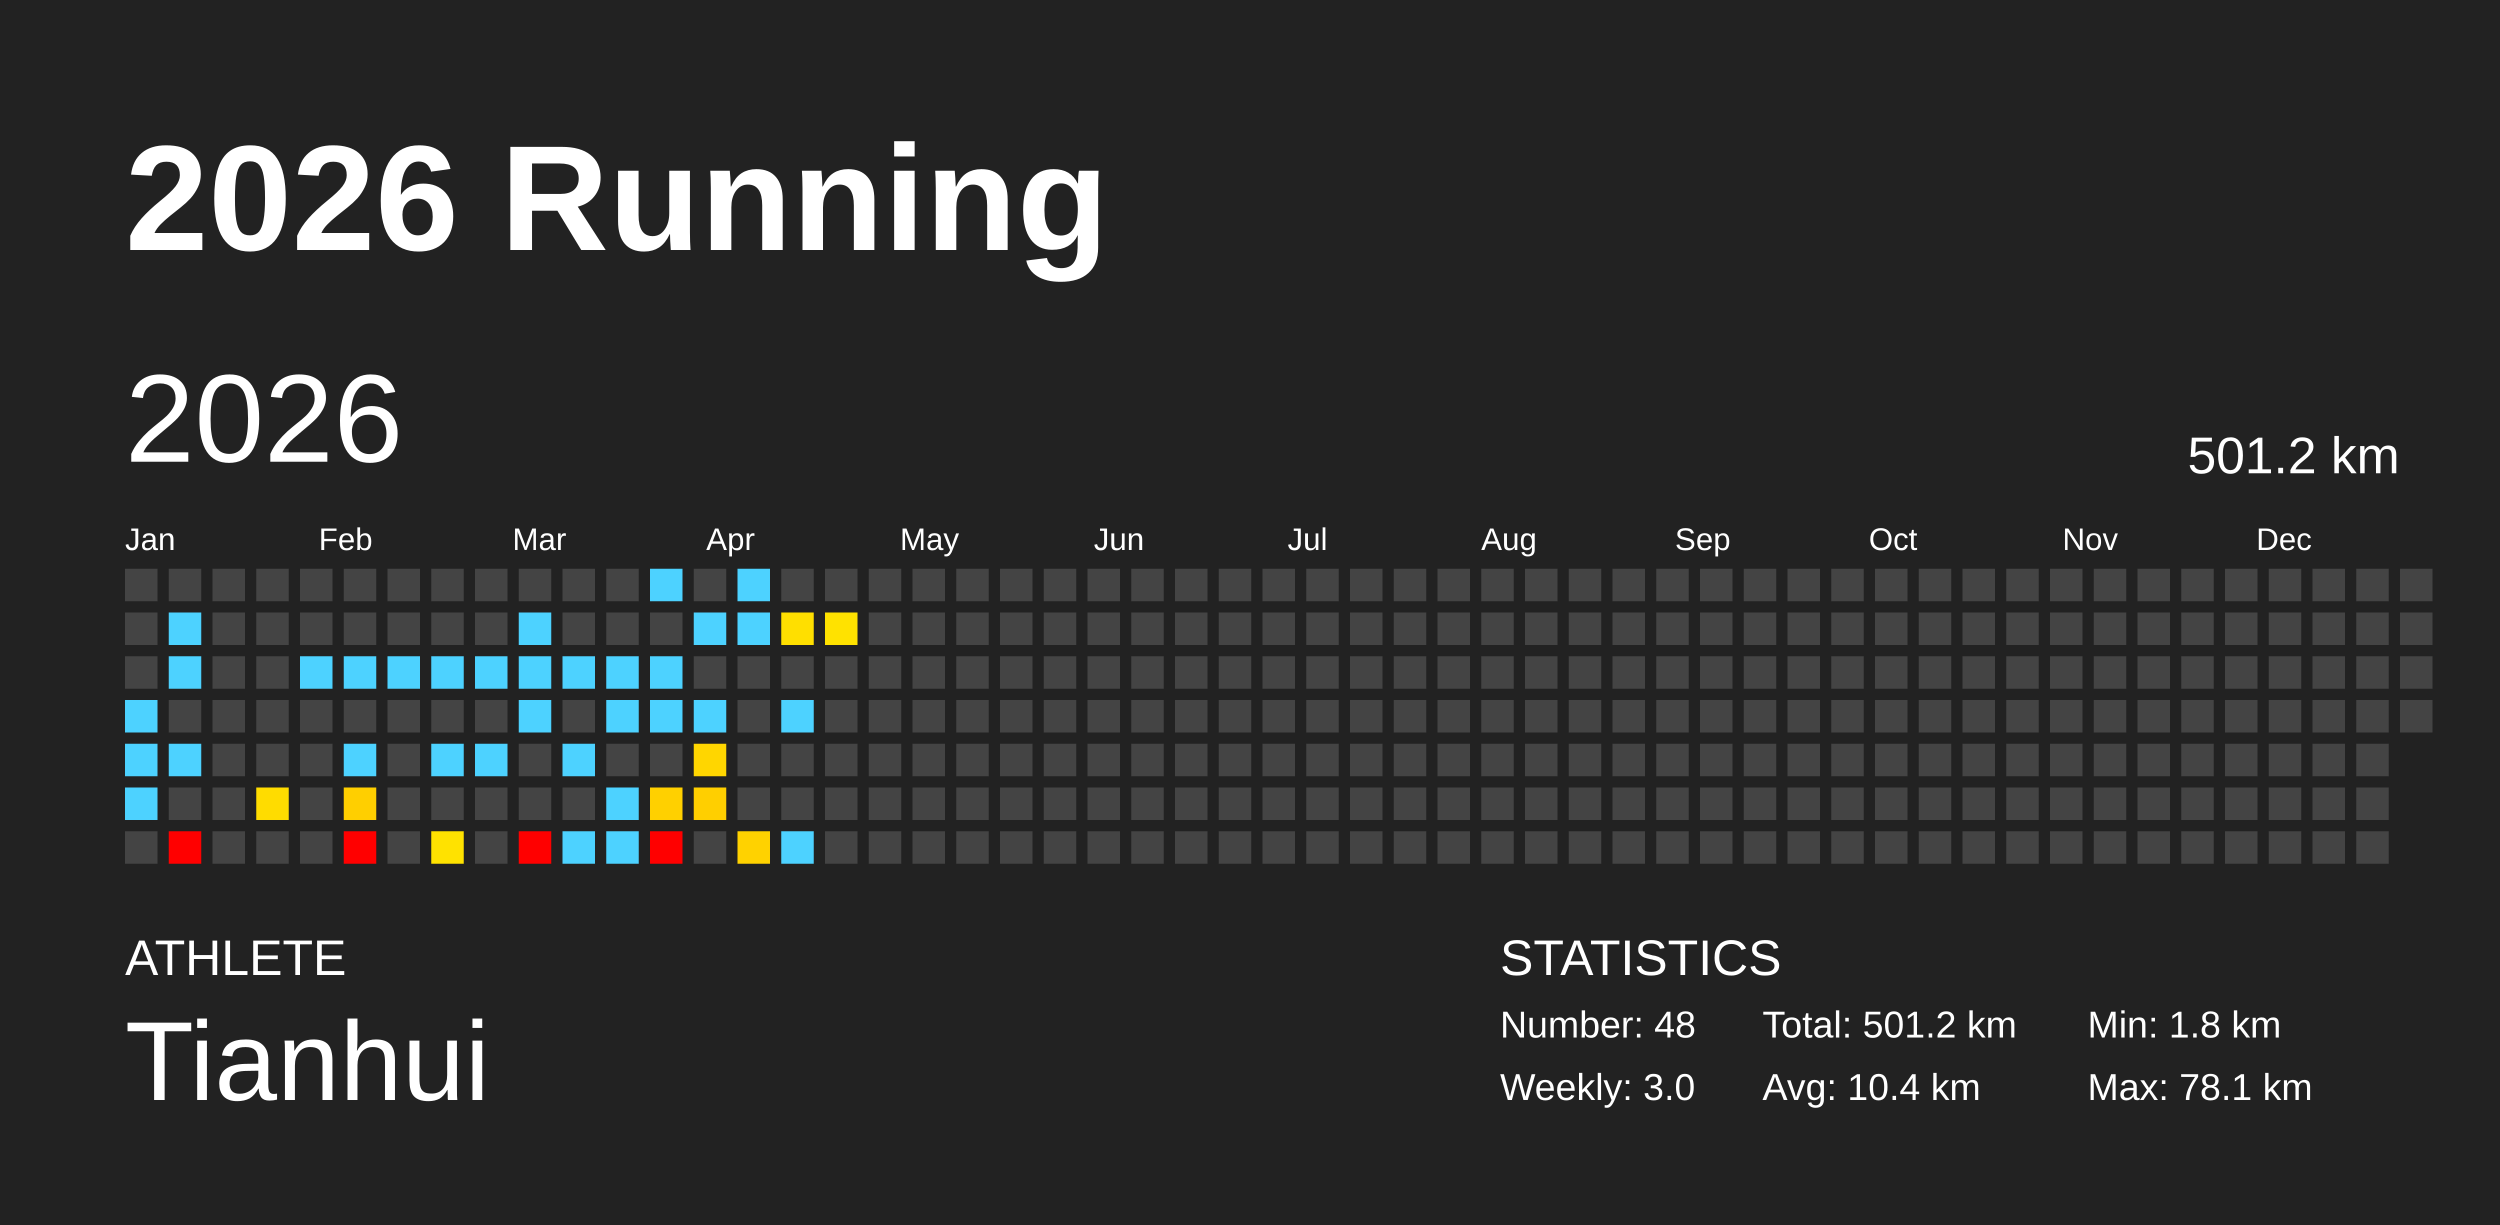
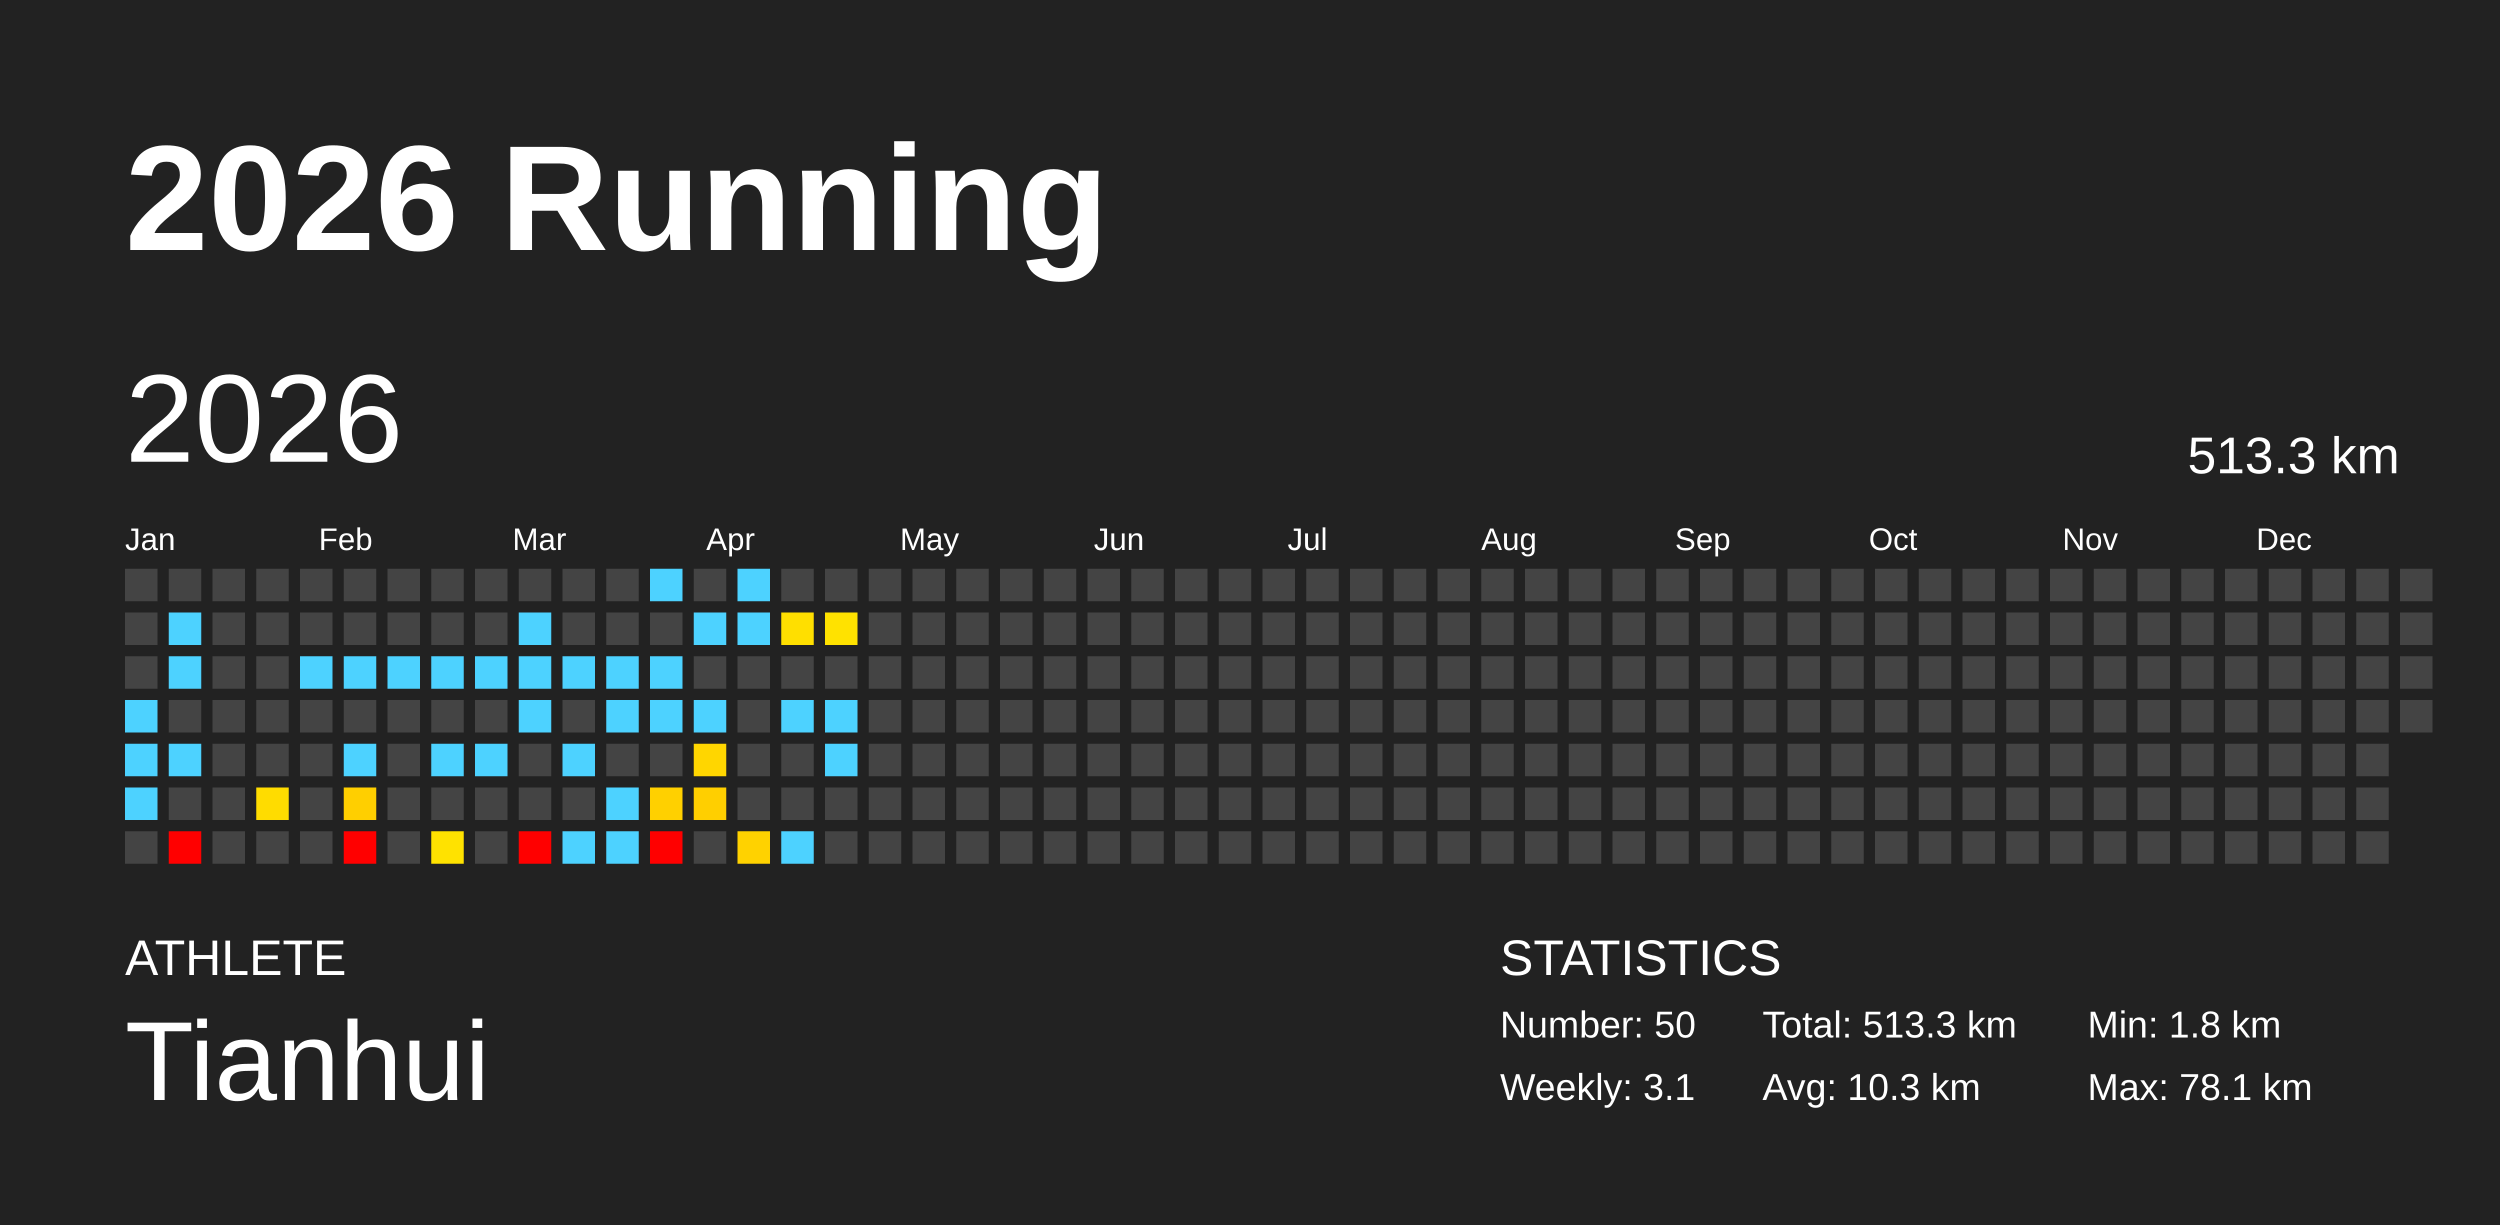
<svg xmlns="http://www.w3.org/2000/svg" baseProfile="full" height="98mm" version="1.1" viewBox="0,0,200,98" width="200mm">
  <defs />
  <rect fill="#222222" height="98" width="200" x="0" y="0" />
  <text fill="#FFFFFF" style="font-size:12px; font-family:Arial; font-weight:bold;" x="10" y="20">2026 Running</text>
  <text fill="#FFFFFF" style="font-size:4px; font-family:Arial" x="10" y="78">ATHLETE</text>
  <text fill="#FFFFFF" style="font-size:9px; font-family:Arial" x="10" y="88">Tianhui</text>
  <text fill="#FFFFFF" style="font-size:4px; font-family:Arial" x="120" y="78">STATISTICS</text>
-   <text fill="#FFFFFF" style="font-size:3px; font-family:Arial" x="120" y="83">Number: 48</text>
-   <text fill="#FFFFFF" style="font-size:3px; font-family:Arial" x="120" y="88">Weekly: 3.0</text>
-   <text fill="#FFFFFF" style="font-size:3px; font-family:Arial" x="141" y="83">Total: 501.2 km</text>
-   <text fill="#FFFFFF" style="font-size:3px; font-family:Arial" x="141" y="88">Avg: 10.4 km</text>
+   <text fill="#FFFFFF" style="font-size:3px; font-family:Arial" x="120" y="83">Number: 50</text>
+   <text fill="#FFFFFF" style="font-size:3px; font-family:Arial" x="120" y="88">Weekly: 3.1</text>
+   <text fill="#FFFFFF" style="font-size:3px; font-family:Arial" x="141" y="83">Total: 513.3 km</text>
+   <text fill="#FFFFFF" style="font-size:3px; font-family:Arial" x="141" y="88">Avg: 10.3 km</text>
  <text fill="#FFFFFF" style="font-size:3px; font-family:Arial" x="167" y="83">Min: 1.8 km</text>
  <text fill="#FFFFFF" style="font-size:3px; font-family:Arial" x="167" y="88">Max: 78.1 km</text>
  <text dominant-baseline="hanging" fill="#FFFFFF" style="font-size:10.0px; font-family:Arial;" x="10" y="30">2026</text>
-   <text dominant-baseline="hanging" fill="#FFFFFF" style="font-size:4.125px; font-family:Arial;" x="175" y="35">501.2 km</text>
+   <text dominant-baseline="hanging" fill="#FFFFFF" style="font-size:4.125px; font-family:Arial;" x="175" y="35">513.3 km</text>
  <text fill="#FFFFFF" style="font-size:2.5px; font-family:Arial" x="10.0" y="44">Jan</text>
  <text fill="#FFFFFF" style="font-size:2.5px; font-family:Arial" x="25.5" y="44">Feb</text>
  <text fill="#FFFFFF" style="font-size:2.5px; font-family:Arial" x="41.0" y="44">Mar</text>
  <text fill="#FFFFFF" style="font-size:2.5px; font-family:Arial" x="56.5" y="44">Apr</text>
  <text fill="#FFFFFF" style="font-size:2.5px; font-family:Arial" x="72.0" y="44">May</text>
  <text fill="#FFFFFF" style="font-size:2.5px; font-family:Arial" x="87.5" y="44">Jun</text>
  <text fill="#FFFFFF" style="font-size:2.5px; font-family:Arial" x="103.0" y="44">Jul</text>
  <text fill="#FFFFFF" style="font-size:2.5px; font-family:Arial" x="118.5" y="44">Aug</text>
  <text fill="#FFFFFF" style="font-size:2.5px; font-family:Arial" x="134.0" y="44">Sep</text>
  <text fill="#FFFFFF" style="font-size:2.5px; font-family:Arial" x="149.5" y="44">Oct</text>
  <text fill="#FFFFFF" style="font-size:2.5px; font-family:Arial" x="165.0" y="44">Nov</text>
  <text fill="#FFFFFF" style="font-size:2.5px; font-family:Arial" x="180.5" y="44">Dec</text>
  <rect fill="#444444" height="2.6" width="2.6" x="10.0" y="45.5" />
  <rect fill="#444444" height="2.6" width="2.6" x="10.0" y="49.0" />
  <rect fill="#444444" height="2.6" width="2.6" x="10.0" y="52.5" />
  <rect fill="#4dd2ff" height="2.6" width="2.6" x="10.0" y="56.0" />
  <rect fill="#4dd2ff" height="2.6" width="2.6" x="10.0" y="59.5" />
  <rect fill="#4dd2ff" height="2.6" width="2.6" x="10.0" y="63.0" />
  <rect fill="#444444" height="2.6" width="2.6" x="10.0" y="66.5" />
  <rect fill="#444444" height="2.6" width="2.6" x="13.5" y="45.5" />
  <rect fill="#4dd2ff" height="2.6" width="2.6" x="13.5" y="49.0" />
  <rect fill="#4dd2ff" height="2.6" width="2.6" x="13.5" y="52.5" />
  <rect fill="#444444" height="2.6" width="2.6" x="13.5" y="56.0" />
  <rect fill="#4dd2ff" height="2.6" width="2.6" x="13.5" y="59.5" />
  <rect fill="#444444" height="2.6" width="2.6" x="13.5" y="63.0" />
  <rect fill="red" height="2.6" width="2.6" x="13.5" y="66.5" />
  <rect fill="#444444" height="2.6" width="2.6" x="17.0" y="45.5" />
  <rect fill="#444444" height="2.6" width="2.6" x="17.0" y="49.0" />
  <rect fill="#444444" height="2.6" width="2.6" x="17.0" y="52.5" />
  <rect fill="#444444" height="2.6" width="2.6" x="17.0" y="56.0" />
  <rect fill="#444444" height="2.6" width="2.6" x="17.0" y="59.5" />
  <rect fill="#444444" height="2.6" width="2.6" x="17.0" y="63.0" />
  <rect fill="#444444" height="2.6" width="2.6" x="17.0" y="66.5" />
  <rect fill="#444444" height="2.6" width="2.6" x="20.5" y="45.5" />
  <rect fill="#444444" height="2.6" width="2.6" x="20.5" y="49.0" />
  <rect fill="#444444" height="2.6" width="2.6" x="20.5" y="52.5" />
  <rect fill="#444444" height="2.6" width="2.6" x="20.5" y="56.0" />
  <rect fill="#444444" height="2.6" width="2.6" x="20.5" y="59.5" />
  <rect fill="#ffdc00" height="2.6" width="2.6" x="20.5" y="63.0" />
  <rect fill="#444444" height="2.6" width="2.6" x="20.5" y="66.5" />
  <rect fill="#444444" height="2.6" width="2.6" x="24.0" y="45.5" />
  <rect fill="#444444" height="2.6" width="2.6" x="24.0" y="49.0" />
  <rect fill="#4dd2ff" height="2.6" width="2.6" x="24.0" y="52.5" />
  <rect fill="#444444" height="2.6" width="2.6" x="24.0" y="56.0" />
  <rect fill="#444444" height="2.6" width="2.6" x="24.0" y="59.5" />
  <rect fill="#444444" height="2.6" width="2.6" x="24.0" y="63.0" />
  <rect fill="#444444" height="2.6" width="2.6" x="24.0" y="66.5" />
  <rect fill="#444444" height="2.6" width="2.6" x="27.5" y="45.5" />
  <rect fill="#444444" height="2.6" width="2.6" x="27.5" y="49.0" />
  <rect fill="#4dd2ff" height="2.6" width="2.6" x="27.5" y="52.5" />
  <rect fill="#444444" height="2.6" width="2.6" x="27.5" y="56.0" />
  <rect fill="#4dd2ff" height="2.6" width="2.6" x="27.5" y="59.5" />
  <rect fill="#ffcf00" height="2.6" width="2.6" x="27.5" y="63.0" />
  <rect fill="red" height="2.6" width="2.6" x="27.5" y="66.5" />
  <rect fill="#444444" height="2.6" width="2.6" x="31.0" y="45.5" />
  <rect fill="#444444" height="2.6" width="2.6" x="31.0" y="49.0" />
  <rect fill="#4dd2ff" height="2.6" width="2.6" x="31.0" y="52.5" />
  <rect fill="#444444" height="2.6" width="2.6" x="31.0" y="56.0" />
  <rect fill="#444444" height="2.6" width="2.6" x="31.0" y="59.5" />
  <rect fill="#444444" height="2.6" width="2.6" x="31.0" y="63.0" />
  <rect fill="#444444" height="2.6" width="2.6" x="31.0" y="66.5" />
  <rect fill="#444444" height="2.6" width="2.6" x="34.5" y="45.5" />
  <rect fill="#444444" height="2.6" width="2.6" x="34.5" y="49.0" />
  <rect fill="#4dd2ff" height="2.6" width="2.6" x="34.5" y="52.5" />
  <rect fill="#444444" height="2.6" width="2.6" x="34.5" y="56.0" />
  <rect fill="#4dd2ff" height="2.6" width="2.6" x="34.5" y="59.5" />
  <rect fill="#444444" height="2.6" width="2.6" x="34.5" y="63.0" />
  <rect fill="#ffe200" height="2.6" width="2.6" x="34.5" y="66.5" />
  <rect fill="#444444" height="2.6" width="2.6" x="38.0" y="45.5" />
  <rect fill="#444444" height="2.6" width="2.6" x="38.0" y="49.0" />
  <rect fill="#4dd2ff" height="2.6" width="2.6" x="38.0" y="52.5" />
  <rect fill="#444444" height="2.6" width="2.6" x="38.0" y="56.0" />
  <rect fill="#4dd2ff" height="2.6" width="2.6" x="38.0" y="59.5" />
  <rect fill="#444444" height="2.6" width="2.6" x="38.0" y="63.0" />
  <rect fill="#444444" height="2.6" width="2.6" x="38.0" y="66.5" />
  <rect fill="#444444" height="2.6" width="2.6" x="41.5" y="45.5" />
  <rect fill="#4dd2ff" height="2.6" width="2.6" x="41.5" y="49.0" />
  <rect fill="#4dd2ff" height="2.6" width="2.6" x="41.5" y="52.5" />
  <rect fill="#4dd2ff" height="2.6" width="2.6" x="41.5" y="56.0" />
  <rect fill="#444444" height="2.6" width="2.6" x="41.5" y="59.5" />
  <rect fill="#444444" height="2.6" width="2.6" x="41.5" y="63.0" />
  <rect fill="red" height="2.6" width="2.6" x="41.5" y="66.5" />
  <rect fill="#444444" height="2.6" width="2.6" x="45.0" y="45.5" />
  <rect fill="#444444" height="2.6" width="2.6" x="45.0" y="49.0" />
  <rect fill="#4dd2ff" height="2.6" width="2.6" x="45.0" y="52.5" />
  <rect fill="#444444" height="2.6" width="2.6" x="45.0" y="56.0" />
  <rect fill="#4dd2ff" height="2.6" width="2.6" x="45.0" y="59.5" />
  <rect fill="#444444" height="2.6" width="2.6" x="45.0" y="63.0" />
  <rect fill="#4dd2ff" height="2.6" width="2.6" x="45.0" y="66.5" />
  <rect fill="#444444" height="2.6" width="2.6" x="48.5" y="45.5" />
  <rect fill="#444444" height="2.6" width="2.6" x="48.5" y="49.0" />
  <rect fill="#4dd2ff" height="2.6" width="2.6" x="48.5" y="52.5" />
  <rect fill="#4dd2ff" height="2.6" width="2.6" x="48.5" y="56.0" />
  <rect fill="#444444" height="2.6" width="2.6" x="48.5" y="59.5" />
  <rect fill="#4dd2ff" height="2.6" width="2.6" x="48.5" y="63.0" />
  <rect fill="#4dd2ff" height="2.6" width="2.6" x="48.5" y="66.5" />
  <rect fill="#4dd2ff" height="2.6" width="2.6" x="52.0" y="45.5" />
  <rect fill="#444444" height="2.6" width="2.6" x="52.0" y="49.0" />
  <rect fill="#4dd2ff" height="2.6" width="2.6" x="52.0" y="52.5" />
  <rect fill="#4dd2ff" height="2.6" width="2.6" x="52.0" y="56.0" />
  <rect fill="#444444" height="2.6" width="2.6" x="52.0" y="59.5" />
  <rect fill="#ffd000" height="2.6" width="2.6" x="52.0" y="63.0" />
  <rect fill="red" height="2.6" width="2.6" x="52.0" y="66.5" />
  <rect fill="#444444" height="2.6" width="2.6" x="55.5" y="45.5" />
  <rect fill="#4dd2ff" height="2.6" width="2.6" x="55.5" y="49.0" />
  <rect fill="#444444" height="2.6" width="2.6" x="55.5" y="52.5" />
  <rect fill="#4dd2ff" height="2.6" width="2.6" x="55.5" y="56.0" />
  <rect fill="#ffd600" height="2.6" width="2.6" x="55.5" y="59.5" />
  <rect fill="#ffcf00" height="2.6" width="2.6" x="55.5" y="63.0" />
  <rect fill="#444444" height="2.6" width="2.6" x="55.5" y="66.5" />
  <rect fill="#4dd2ff" height="2.6" width="2.6" x="59.0" y="45.5" />
  <rect fill="#4dd2ff" height="2.6" width="2.6" x="59.0" y="49.0" />
  <rect fill="#444444" height="2.6" width="2.6" x="59.0" y="52.5" />
  <rect fill="#444444" height="2.6" width="2.6" x="59.0" y="56.0" />
  <rect fill="#444444" height="2.6" width="2.6" x="59.0" y="59.5" />
  <rect fill="#444444" height="2.6" width="2.6" x="59.0" y="63.0" />
  <rect fill="#ffd200" height="2.6" width="2.6" x="59.0" y="66.5" />
  <rect fill="#444444" height="2.6" width="2.6" x="62.5" y="45.5" />
  <rect fill="#ffdf00" height="2.6" width="2.6" x="62.5" y="49.0" />
  <rect fill="#444444" height="2.6" width="2.6" x="62.5" y="52.5" />
  <rect fill="#4dd2ff" height="2.6" width="2.6" x="62.5" y="56.0" />
  <rect fill="#444444" height="2.6" width="2.6" x="62.5" y="59.5" />
  <rect fill="#444444" height="2.6" width="2.6" x="62.5" y="63.0" />
  <rect fill="#4dd2ff" height="2.6" width="2.6" x="62.5" y="66.5" />
  <rect fill="#444444" height="2.6" width="2.6" x="66.0" y="45.5" />
  <rect fill="#ffe200" height="2.6" width="2.6" x="66.0" y="49.0" />
  <rect fill="#444444" height="2.6" width="2.6" x="66.0" y="52.5" />
-   <rect fill="#444444" height="2.6" width="2.6" x="66.0" y="56.0" />
-   <rect fill="#444444" height="2.6" width="2.6" x="66.0" y="59.5" />
+   <rect fill="#4dd2ff" height="2.6" width="2.6" x="66.0" y="56.0" />
+   <rect fill="#4dd2ff" height="2.6" width="2.6" x="66.0" y="59.5" />
  <rect fill="#444444" height="2.6" width="2.6" x="66.0" y="63.0" />
  <rect fill="#444444" height="2.6" width="2.6" x="66.0" y="66.5" />
  <rect fill="#444444" height="2.6" width="2.6" x="69.5" y="45.5" />
  <rect fill="#444444" height="2.6" width="2.6" x="69.5" y="49.0" />
  <rect fill="#444444" height="2.6" width="2.6" x="69.5" y="52.5" />
  <rect fill="#444444" height="2.6" width="2.6" x="69.5" y="56.0" />
  <rect fill="#444444" height="2.6" width="2.6" x="69.5" y="59.5" />
  <rect fill="#444444" height="2.6" width="2.6" x="69.5" y="63.0" />
  <rect fill="#444444" height="2.6" width="2.6" x="69.5" y="66.5" />
  <rect fill="#444444" height="2.6" width="2.6" x="73.0" y="45.5" />
  <rect fill="#444444" height="2.6" width="2.6" x="73.0" y="49.0" />
  <rect fill="#444444" height="2.6" width="2.6" x="73.0" y="52.5" />
  <rect fill="#444444" height="2.6" width="2.6" x="73.0" y="56.0" />
  <rect fill="#444444" height="2.6" width="2.6" x="73.0" y="59.5" />
  <rect fill="#444444" height="2.6" width="2.6" x="73.0" y="63.0" />
  <rect fill="#444444" height="2.6" width="2.6" x="73.0" y="66.5" />
  <rect fill="#444444" height="2.6" width="2.6" x="76.5" y="45.5" />
  <rect fill="#444444" height="2.6" width="2.6" x="76.5" y="49.0" />
  <rect fill="#444444" height="2.6" width="2.6" x="76.5" y="52.5" />
  <rect fill="#444444" height="2.6" width="2.6" x="76.5" y="56.0" />
  <rect fill="#444444" height="2.6" width="2.6" x="76.5" y="59.5" />
  <rect fill="#444444" height="2.6" width="2.6" x="76.5" y="63.0" />
  <rect fill="#444444" height="2.6" width="2.6" x="76.5" y="66.5" />
  <rect fill="#444444" height="2.6" width="2.6" x="80.0" y="45.5" />
  <rect fill="#444444" height="2.6" width="2.6" x="80.0" y="49.0" />
  <rect fill="#444444" height="2.6" width="2.6" x="80.0" y="52.5" />
  <rect fill="#444444" height="2.6" width="2.6" x="80.0" y="56.0" />
  <rect fill="#444444" height="2.6" width="2.6" x="80.0" y="59.5" />
  <rect fill="#444444" height="2.6" width="2.6" x="80.0" y="63.0" />
  <rect fill="#444444" height="2.6" width="2.6" x="80.0" y="66.5" />
  <rect fill="#444444" height="2.6" width="2.6" x="83.5" y="45.5" />
  <rect fill="#444444" height="2.6" width="2.6" x="83.5" y="49.0" />
  <rect fill="#444444" height="2.6" width="2.6" x="83.5" y="52.5" />
  <rect fill="#444444" height="2.6" width="2.6" x="83.5" y="56.0" />
  <rect fill="#444444" height="2.6" width="2.6" x="83.5" y="59.5" />
  <rect fill="#444444" height="2.6" width="2.6" x="83.5" y="63.0" />
  <rect fill="#444444" height="2.6" width="2.6" x="83.5" y="66.5" />
  <rect fill="#444444" height="2.6" width="2.6" x="87.0" y="45.5" />
  <rect fill="#444444" height="2.6" width="2.6" x="87.0" y="49.0" />
  <rect fill="#444444" height="2.6" width="2.6" x="87.0" y="52.5" />
  <rect fill="#444444" height="2.6" width="2.6" x="87.0" y="56.0" />
  <rect fill="#444444" height="2.6" width="2.6" x="87.0" y="59.5" />
  <rect fill="#444444" height="2.6" width="2.6" x="87.0" y="63.0" />
  <rect fill="#444444" height="2.6" width="2.6" x="87.0" y="66.5" />
  <rect fill="#444444" height="2.6" width="2.6" x="90.5" y="45.5" />
  <rect fill="#444444" height="2.6" width="2.6" x="90.5" y="49.0" />
  <rect fill="#444444" height="2.6" width="2.6" x="90.5" y="52.5" />
  <rect fill="#444444" height="2.6" width="2.6" x="90.5" y="56.0" />
  <rect fill="#444444" height="2.6" width="2.6" x="90.5" y="59.5" />
  <rect fill="#444444" height="2.6" width="2.6" x="90.5" y="63.0" />
  <rect fill="#444444" height="2.6" width="2.6" x="90.5" y="66.5" />
  <rect fill="#444444" height="2.6" width="2.6" x="94.0" y="45.5" />
  <rect fill="#444444" height="2.6" width="2.6" x="94.0" y="49.0" />
  <rect fill="#444444" height="2.6" width="2.6" x="94.0" y="52.5" />
  <rect fill="#444444" height="2.6" width="2.6" x="94.0" y="56.0" />
  <rect fill="#444444" height="2.6" width="2.6" x="94.0" y="59.5" />
  <rect fill="#444444" height="2.6" width="2.6" x="94.0" y="63.0" />
  <rect fill="#444444" height="2.6" width="2.6" x="94.0" y="66.5" />
  <rect fill="#444444" height="2.6" width="2.6" x="97.5" y="45.5" />
  <rect fill="#444444" height="2.6" width="2.6" x="97.5" y="49.0" />
  <rect fill="#444444" height="2.6" width="2.6" x="97.5" y="52.5" />
  <rect fill="#444444" height="2.6" width="2.6" x="97.5" y="56.0" />
  <rect fill="#444444" height="2.6" width="2.6" x="97.5" y="59.5" />
  <rect fill="#444444" height="2.6" width="2.6" x="97.5" y="63.0" />
  <rect fill="#444444" height="2.6" width="2.6" x="97.5" y="66.5" />
  <rect fill="#444444" height="2.6" width="2.6" x="101.0" y="45.5" />
  <rect fill="#444444" height="2.6" width="2.6" x="101.0" y="49.0" />
  <rect fill="#444444" height="2.6" width="2.6" x="101.0" y="52.5" />
  <rect fill="#444444" height="2.6" width="2.6" x="101.0" y="56.0" />
  <rect fill="#444444" height="2.6" width="2.6" x="101.0" y="59.5" />
  <rect fill="#444444" height="2.6" width="2.6" x="101.0" y="63.0" />
  <rect fill="#444444" height="2.6" width="2.6" x="101.0" y="66.5" />
  <rect fill="#444444" height="2.6" width="2.6" x="104.5" y="45.5" />
  <rect fill="#444444" height="2.6" width="2.6" x="104.5" y="49.0" />
  <rect fill="#444444" height="2.6" width="2.6" x="104.5" y="52.5" />
  <rect fill="#444444" height="2.6" width="2.6" x="104.5" y="56.0" />
  <rect fill="#444444" height="2.6" width="2.6" x="104.5" y="59.5" />
  <rect fill="#444444" height="2.6" width="2.6" x="104.5" y="63.0" />
  <rect fill="#444444" height="2.6" width="2.6" x="104.5" y="66.5" />
  <rect fill="#444444" height="2.6" width="2.6" x="108.0" y="45.5" />
  <rect fill="#444444" height="2.6" width="2.6" x="108.0" y="49.0" />
  <rect fill="#444444" height="2.6" width="2.6" x="108.0" y="52.5" />
  <rect fill="#444444" height="2.6" width="2.6" x="108.0" y="56.0" />
  <rect fill="#444444" height="2.6" width="2.6" x="108.0" y="59.5" />
  <rect fill="#444444" height="2.6" width="2.6" x="108.0" y="63.0" />
  <rect fill="#444444" height="2.6" width="2.6" x="108.0" y="66.5" />
  <rect fill="#444444" height="2.6" width="2.6" x="111.5" y="45.5" />
  <rect fill="#444444" height="2.6" width="2.6" x="111.5" y="49.0" />
  <rect fill="#444444" height="2.6" width="2.6" x="111.5" y="52.5" />
  <rect fill="#444444" height="2.6" width="2.6" x="111.5" y="56.0" />
  <rect fill="#444444" height="2.6" width="2.6" x="111.5" y="59.5" />
  <rect fill="#444444" height="2.6" width="2.6" x="111.5" y="63.0" />
  <rect fill="#444444" height="2.6" width="2.6" x="111.5" y="66.5" />
  <rect fill="#444444" height="2.6" width="2.6" x="115.0" y="45.5" />
  <rect fill="#444444" height="2.6" width="2.6" x="115.0" y="49.0" />
  <rect fill="#444444" height="2.6" width="2.6" x="115.0" y="52.5" />
  <rect fill="#444444" height="2.6" width="2.6" x="115.0" y="56.0" />
  <rect fill="#444444" height="2.6" width="2.6" x="115.0" y="59.5" />
  <rect fill="#444444" height="2.6" width="2.6" x="115.0" y="63.0" />
  <rect fill="#444444" height="2.6" width="2.6" x="115.0" y="66.5" />
  <rect fill="#444444" height="2.6" width="2.6" x="118.5" y="45.5" />
  <rect fill="#444444" height="2.6" width="2.6" x="118.5" y="49.0" />
  <rect fill="#444444" height="2.6" width="2.6" x="118.5" y="52.5" />
  <rect fill="#444444" height="2.6" width="2.6" x="118.5" y="56.0" />
  <rect fill="#444444" height="2.6" width="2.6" x="118.5" y="59.5" />
  <rect fill="#444444" height="2.6" width="2.6" x="118.5" y="63.0" />
  <rect fill="#444444" height="2.6" width="2.6" x="118.5" y="66.5" />
  <rect fill="#444444" height="2.6" width="2.6" x="122.0" y="45.5" />
  <rect fill="#444444" height="2.6" width="2.6" x="122.0" y="49.0" />
  <rect fill="#444444" height="2.6" width="2.6" x="122.0" y="52.5" />
  <rect fill="#444444" height="2.6" width="2.6" x="122.0" y="56.0" />
  <rect fill="#444444" height="2.6" width="2.6" x="122.0" y="59.5" />
  <rect fill="#444444" height="2.6" width="2.6" x="122.0" y="63.0" />
  <rect fill="#444444" height="2.6" width="2.6" x="122.0" y="66.5" />
  <rect fill="#444444" height="2.6" width="2.6" x="125.5" y="45.5" />
  <rect fill="#444444" height="2.6" width="2.6" x="125.5" y="49.0" />
  <rect fill="#444444" height="2.6" width="2.6" x="125.5" y="52.5" />
  <rect fill="#444444" height="2.6" width="2.6" x="125.5" y="56.0" />
  <rect fill="#444444" height="2.6" width="2.6" x="125.5" y="59.5" />
  <rect fill="#444444" height="2.6" width="2.6" x="125.5" y="63.0" />
  <rect fill="#444444" height="2.6" width="2.6" x="125.5" y="66.5" />
  <rect fill="#444444" height="2.6" width="2.6" x="129.0" y="45.5" />
  <rect fill="#444444" height="2.6" width="2.6" x="129.0" y="49.0" />
  <rect fill="#444444" height="2.6" width="2.6" x="129.0" y="52.5" />
  <rect fill="#444444" height="2.6" width="2.6" x="129.0" y="56.0" />
  <rect fill="#444444" height="2.6" width="2.6" x="129.0" y="59.5" />
  <rect fill="#444444" height="2.6" width="2.6" x="129.0" y="63.0" />
  <rect fill="#444444" height="2.6" width="2.6" x="129.0" y="66.5" />
  <rect fill="#444444" height="2.6" width="2.6" x="132.5" y="45.5" />
  <rect fill="#444444" height="2.6" width="2.6" x="132.5" y="49.0" />
  <rect fill="#444444" height="2.6" width="2.6" x="132.5" y="52.5" />
  <rect fill="#444444" height="2.6" width="2.6" x="132.5" y="56.0" />
  <rect fill="#444444" height="2.6" width="2.6" x="132.5" y="59.5" />
  <rect fill="#444444" height="2.6" width="2.6" x="132.5" y="63.0" />
  <rect fill="#444444" height="2.6" width="2.6" x="132.5" y="66.5" />
  <rect fill="#444444" height="2.6" width="2.6" x="136.0" y="45.5" />
  <rect fill="#444444" height="2.6" width="2.6" x="136.0" y="49.0" />
  <rect fill="#444444" height="2.6" width="2.6" x="136.0" y="52.5" />
  <rect fill="#444444" height="2.6" width="2.6" x="136.0" y="56.0" />
  <rect fill="#444444" height="2.6" width="2.6" x="136.0" y="59.5" />
  <rect fill="#444444" height="2.6" width="2.6" x="136.0" y="63.0" />
  <rect fill="#444444" height="2.6" width="2.6" x="136.0" y="66.5" />
  <rect fill="#444444" height="2.6" width="2.6" x="139.5" y="45.5" />
  <rect fill="#444444" height="2.6" width="2.6" x="139.5" y="49.0" />
  <rect fill="#444444" height="2.6" width="2.6" x="139.5" y="52.5" />
  <rect fill="#444444" height="2.6" width="2.6" x="139.5" y="56.0" />
  <rect fill="#444444" height="2.6" width="2.6" x="139.5" y="59.5" />
  <rect fill="#444444" height="2.6" width="2.6" x="139.5" y="63.0" />
  <rect fill="#444444" height="2.6" width="2.6" x="139.5" y="66.5" />
  <rect fill="#444444" height="2.6" width="2.6" x="143.0" y="45.5" />
  <rect fill="#444444" height="2.6" width="2.6" x="143.0" y="49.0" />
  <rect fill="#444444" height="2.6" width="2.6" x="143.0" y="52.5" />
  <rect fill="#444444" height="2.6" width="2.6" x="143.0" y="56.0" />
  <rect fill="#444444" height="2.6" width="2.6" x="143.0" y="59.5" />
  <rect fill="#444444" height="2.6" width="2.6" x="143.0" y="63.0" />
  <rect fill="#444444" height="2.6" width="2.6" x="143.0" y="66.5" />
  <rect fill="#444444" height="2.6" width="2.6" x="146.5" y="45.5" />
  <rect fill="#444444" height="2.6" width="2.6" x="146.5" y="49.0" />
  <rect fill="#444444" height="2.6" width="2.6" x="146.5" y="52.5" />
  <rect fill="#444444" height="2.6" width="2.6" x="146.5" y="56.0" />
  <rect fill="#444444" height="2.6" width="2.6" x="146.5" y="59.5" />
  <rect fill="#444444" height="2.6" width="2.6" x="146.5" y="63.0" />
  <rect fill="#444444" height="2.6" width="2.6" x="146.5" y="66.5" />
  <rect fill="#444444" height="2.6" width="2.6" x="150.0" y="45.5" />
  <rect fill="#444444" height="2.6" width="2.6" x="150.0" y="49.0" />
  <rect fill="#444444" height="2.6" width="2.6" x="150.0" y="52.5" />
  <rect fill="#444444" height="2.6" width="2.6" x="150.0" y="56.0" />
  <rect fill="#444444" height="2.6" width="2.6" x="150.0" y="59.5" />
  <rect fill="#444444" height="2.6" width="2.6" x="150.0" y="63.0" />
  <rect fill="#444444" height="2.6" width="2.6" x="150.0" y="66.5" />
  <rect fill="#444444" height="2.6" width="2.6" x="153.5" y="45.5" />
  <rect fill="#444444" height="2.6" width="2.6" x="153.5" y="49.0" />
  <rect fill="#444444" height="2.6" width="2.6" x="153.5" y="52.5" />
  <rect fill="#444444" height="2.6" width="2.6" x="153.5" y="56.0" />
  <rect fill="#444444" height="2.6" width="2.6" x="153.5" y="59.5" />
  <rect fill="#444444" height="2.6" width="2.6" x="153.5" y="63.0" />
  <rect fill="#444444" height="2.6" width="2.6" x="153.5" y="66.5" />
  <rect fill="#444444" height="2.6" width="2.6" x="157.0" y="45.5" />
  <rect fill="#444444" height="2.6" width="2.6" x="157.0" y="49.0" />
  <rect fill="#444444" height="2.6" width="2.6" x="157.0" y="52.5" />
  <rect fill="#444444" height="2.6" width="2.6" x="157.0" y="56.0" />
  <rect fill="#444444" height="2.6" width="2.6" x="157.0" y="59.5" />
  <rect fill="#444444" height="2.6" width="2.6" x="157.0" y="63.0" />
  <rect fill="#444444" height="2.6" width="2.6" x="157.0" y="66.5" />
  <rect fill="#444444" height="2.6" width="2.6" x="160.5" y="45.5" />
  <rect fill="#444444" height="2.6" width="2.6" x="160.5" y="49.0" />
  <rect fill="#444444" height="2.6" width="2.6" x="160.5" y="52.5" />
  <rect fill="#444444" height="2.6" width="2.6" x="160.5" y="56.0" />
  <rect fill="#444444" height="2.6" width="2.6" x="160.5" y="59.5" />
  <rect fill="#444444" height="2.6" width="2.6" x="160.5" y="63.0" />
  <rect fill="#444444" height="2.6" width="2.6" x="160.5" y="66.5" />
  <rect fill="#444444" height="2.6" width="2.6" x="164.0" y="45.5" />
  <rect fill="#444444" height="2.6" width="2.6" x="164.0" y="49.0" />
  <rect fill="#444444" height="2.6" width="2.6" x="164.0" y="52.5" />
  <rect fill="#444444" height="2.6" width="2.6" x="164.0" y="56.0" />
  <rect fill="#444444" height="2.6" width="2.6" x="164.0" y="59.5" />
  <rect fill="#444444" height="2.6" width="2.6" x="164.0" y="63.0" />
  <rect fill="#444444" height="2.6" width="2.6" x="164.0" y="66.5" />
  <rect fill="#444444" height="2.6" width="2.6" x="167.5" y="45.5" />
  <rect fill="#444444" height="2.6" width="2.6" x="167.5" y="49.0" />
  <rect fill="#444444" height="2.6" width="2.6" x="167.5" y="52.5" />
  <rect fill="#444444" height="2.6" width="2.6" x="167.5" y="56.0" />
  <rect fill="#444444" height="2.6" width="2.6" x="167.5" y="59.5" />
  <rect fill="#444444" height="2.6" width="2.6" x="167.5" y="63.0" />
  <rect fill="#444444" height="2.6" width="2.6" x="167.5" y="66.5" />
  <rect fill="#444444" height="2.6" width="2.6" x="171.0" y="45.5" />
  <rect fill="#444444" height="2.6" width="2.6" x="171.0" y="49.0" />
  <rect fill="#444444" height="2.6" width="2.6" x="171.0" y="52.5" />
  <rect fill="#444444" height="2.6" width="2.6" x="171.0" y="56.0" />
  <rect fill="#444444" height="2.6" width="2.6" x="171.0" y="59.5" />
  <rect fill="#444444" height="2.6" width="2.6" x="171.0" y="63.0" />
  <rect fill="#444444" height="2.6" width="2.6" x="171.0" y="66.5" />
  <rect fill="#444444" height="2.6" width="2.6" x="174.5" y="45.5" />
  <rect fill="#444444" height="2.6" width="2.6" x="174.5" y="49.0" />
  <rect fill="#444444" height="2.6" width="2.6" x="174.5" y="52.5" />
  <rect fill="#444444" height="2.6" width="2.6" x="174.5" y="56.0" />
  <rect fill="#444444" height="2.6" width="2.6" x="174.5" y="59.5" />
  <rect fill="#444444" height="2.6" width="2.6" x="174.5" y="63.0" />
  <rect fill="#444444" height="2.6" width="2.6" x="174.5" y="66.5" />
  <rect fill="#444444" height="2.6" width="2.6" x="178.0" y="45.5" />
  <rect fill="#444444" height="2.6" width="2.6" x="178.0" y="49.0" />
  <rect fill="#444444" height="2.6" width="2.6" x="178.0" y="52.5" />
  <rect fill="#444444" height="2.6" width="2.6" x="178.0" y="56.0" />
  <rect fill="#444444" height="2.6" width="2.6" x="178.0" y="59.5" />
  <rect fill="#444444" height="2.6" width="2.6" x="178.0" y="63.0" />
  <rect fill="#444444" height="2.6" width="2.6" x="178.0" y="66.5" />
  <rect fill="#444444" height="2.6" width="2.6" x="181.5" y="45.5" />
  <rect fill="#444444" height="2.6" width="2.6" x="181.5" y="49.0" />
  <rect fill="#444444" height="2.6" width="2.6" x="181.5" y="52.5" />
  <rect fill="#444444" height="2.6" width="2.6" x="181.5" y="56.0" />
  <rect fill="#444444" height="2.6" width="2.6" x="181.5" y="59.5" />
  <rect fill="#444444" height="2.6" width="2.6" x="181.5" y="63.0" />
  <rect fill="#444444" height="2.6" width="2.6" x="181.5" y="66.5" />
  <rect fill="#444444" height="2.6" width="2.6" x="185.0" y="45.5" />
  <rect fill="#444444" height="2.6" width="2.6" x="185.0" y="49.0" />
  <rect fill="#444444" height="2.6" width="2.6" x="185.0" y="52.5" />
  <rect fill="#444444" height="2.6" width="2.6" x="185.0" y="56.0" />
  <rect fill="#444444" height="2.6" width="2.6" x="185.0" y="59.5" />
  <rect fill="#444444" height="2.6" width="2.6" x="185.0" y="63.0" />
  <rect fill="#444444" height="2.6" width="2.6" x="185.0" y="66.5" />
  <rect fill="#444444" height="2.6" width="2.6" x="188.5" y="45.5" />
  <rect fill="#444444" height="2.6" width="2.6" x="188.5" y="49.0" />
  <rect fill="#444444" height="2.6" width="2.6" x="188.5" y="52.5" />
  <rect fill="#444444" height="2.6" width="2.6" x="188.5" y="56.0" />
  <rect fill="#444444" height="2.6" width="2.6" x="188.5" y="59.5" />
  <rect fill="#444444" height="2.6" width="2.6" x="188.5" y="63.0" />
  <rect fill="#444444" height="2.6" width="2.6" x="188.5" y="66.5" />
  <rect fill="#444444" height="2.6" width="2.6" x="192.0" y="45.5" />
  <rect fill="#444444" height="2.6" width="2.6" x="192.0" y="49.0" />
  <rect fill="#444444" height="2.6" width="2.6" x="192.0" y="52.5" />
  <rect fill="#444444" height="2.6" width="2.6" x="192.0" y="56.0" />
</svg>
